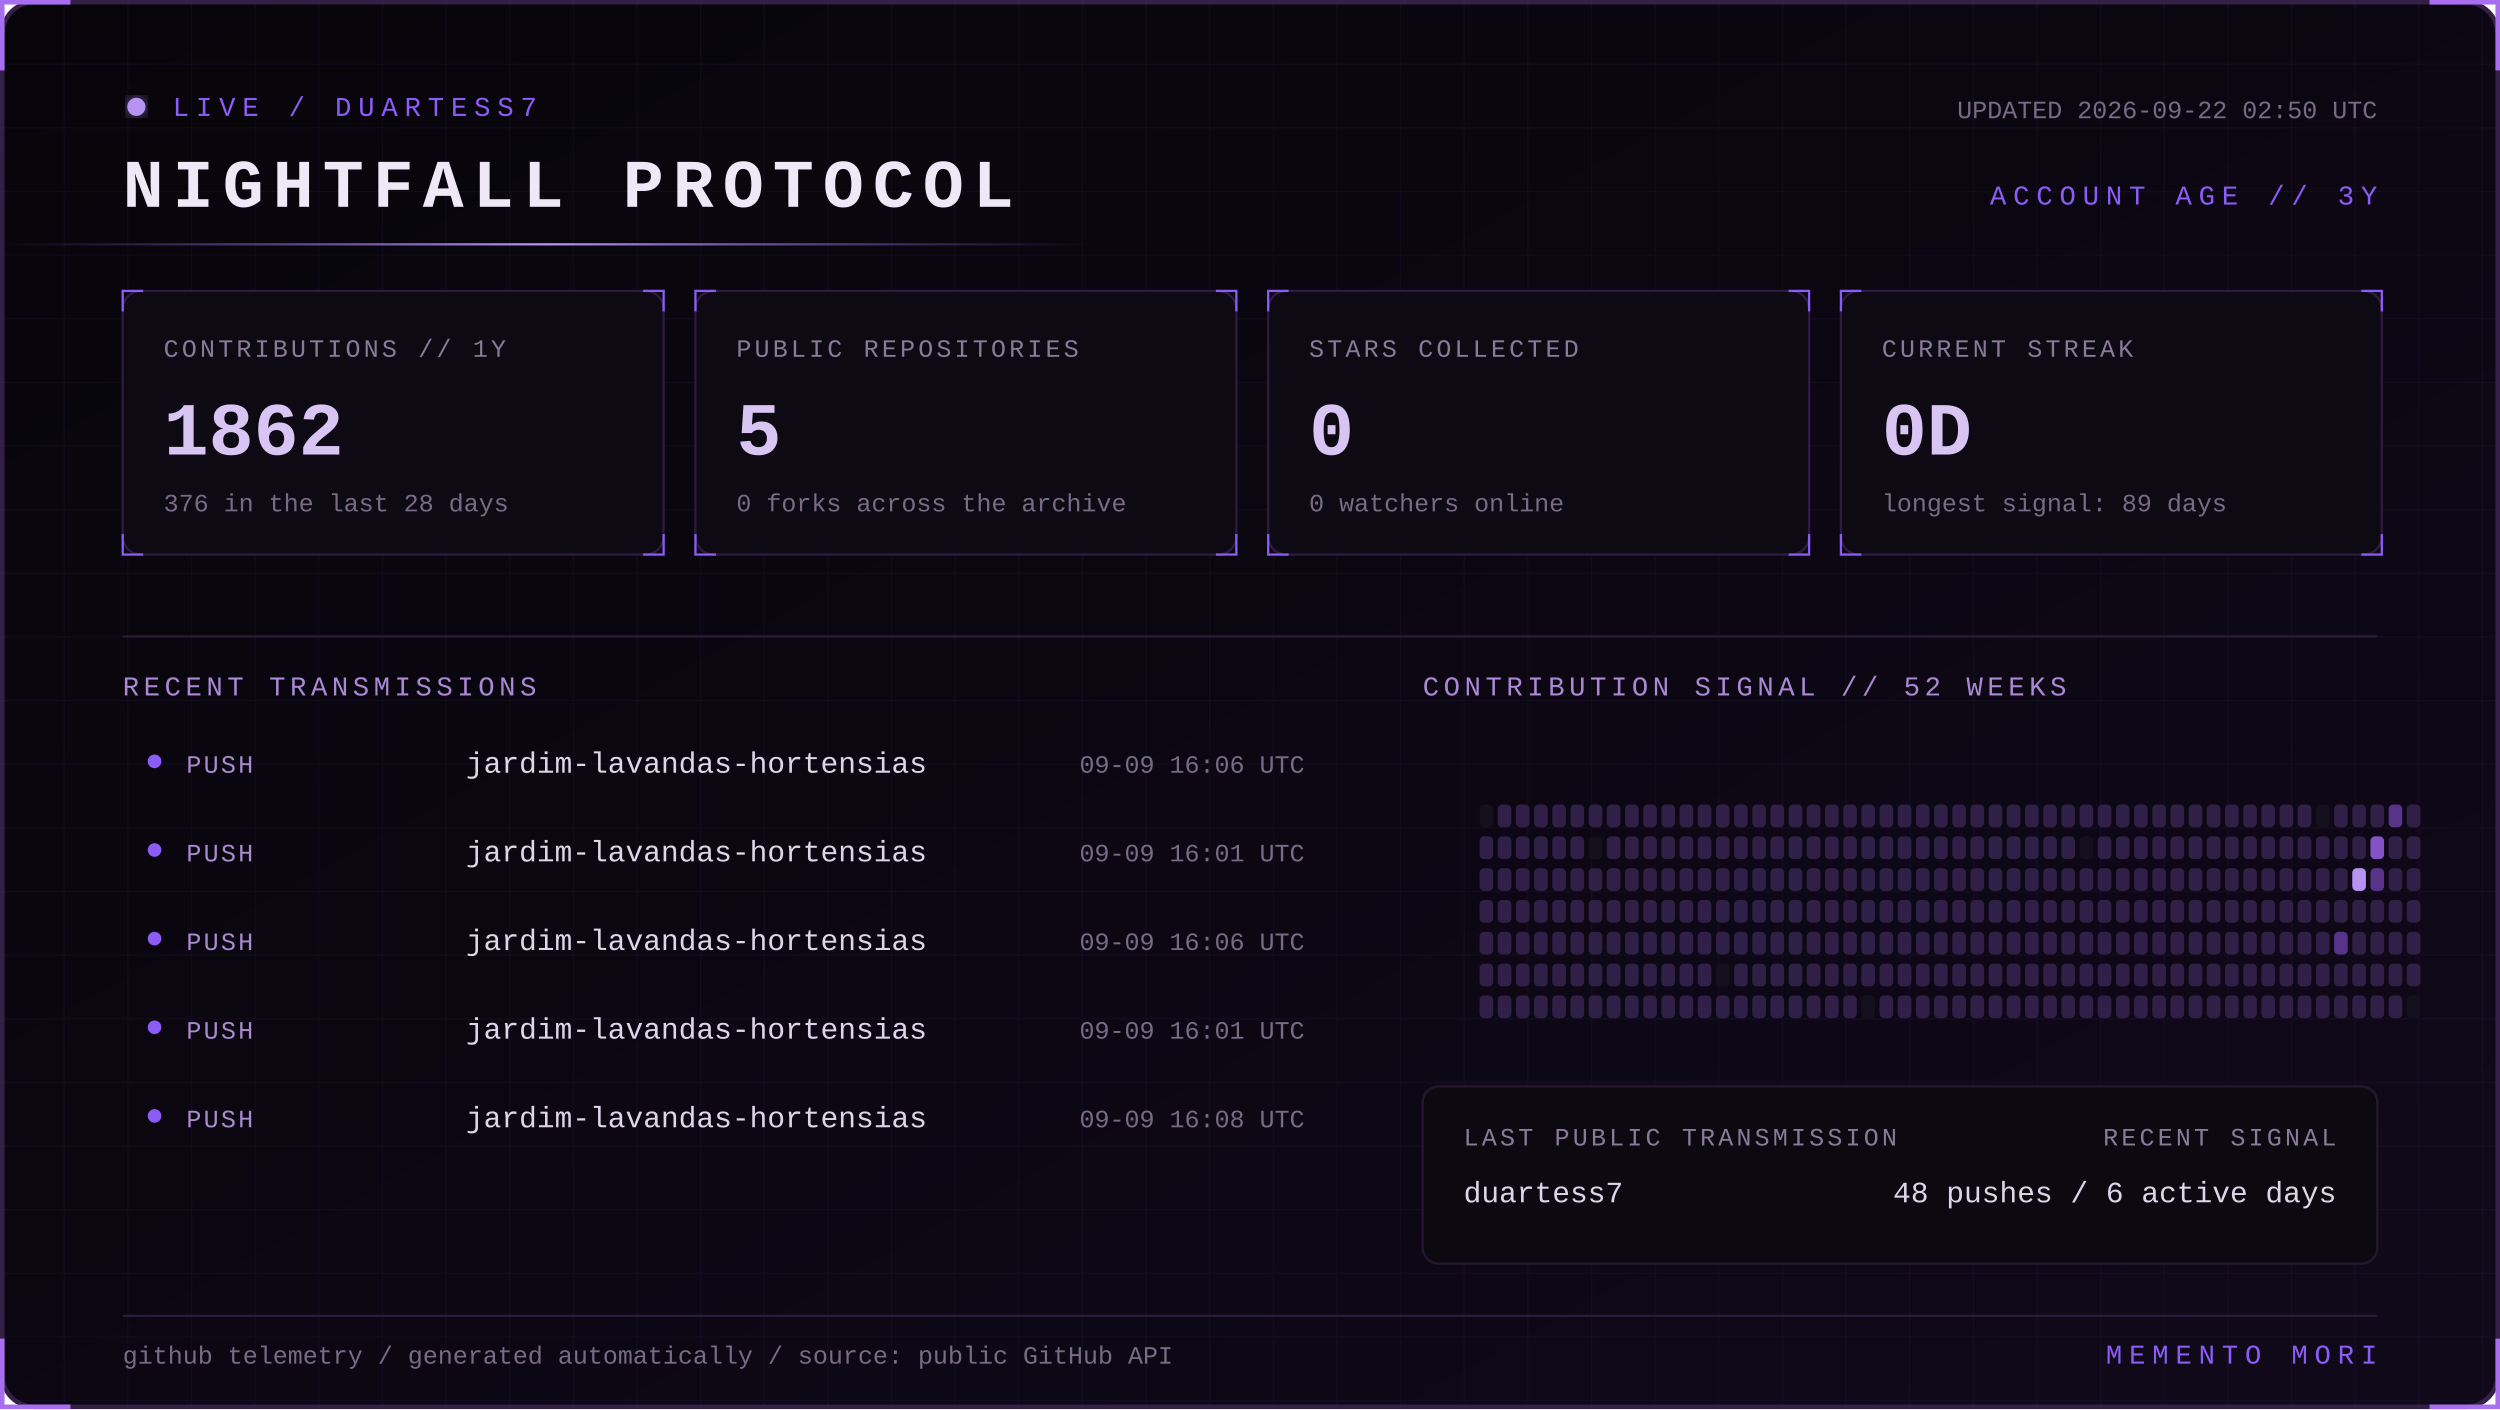
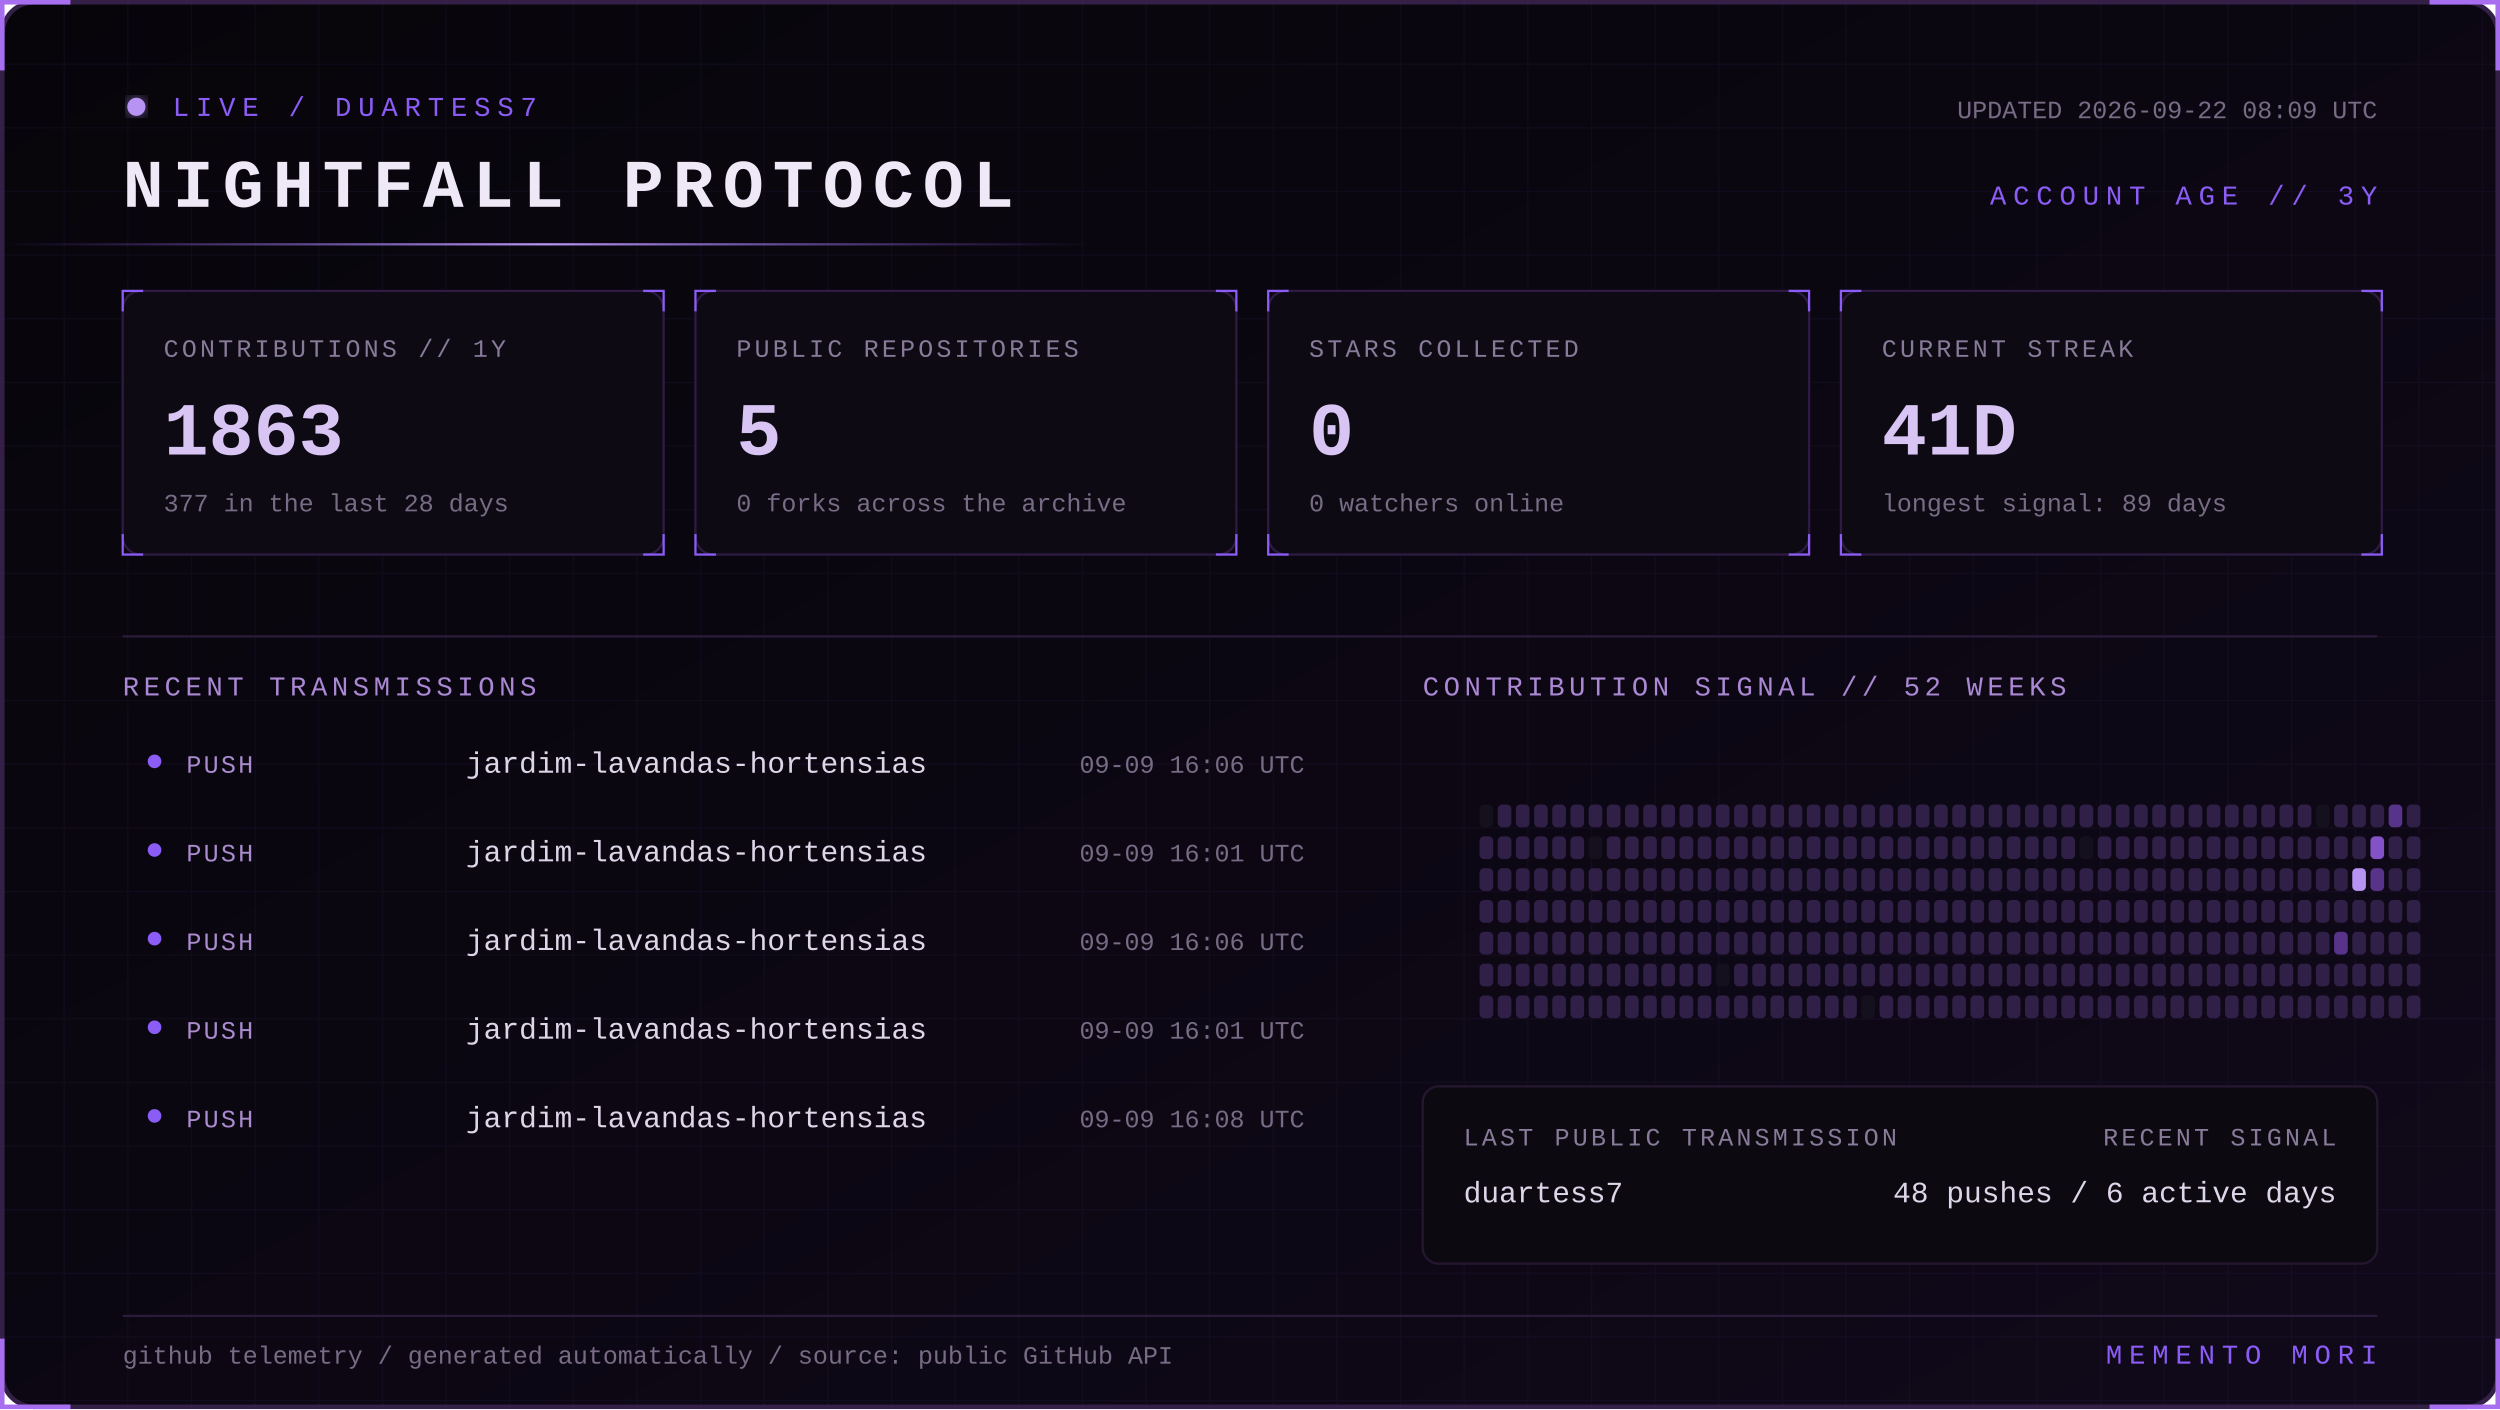
<svg xmlns="http://www.w3.org/2000/svg" width="1100" height="620" viewBox="0 0 1100 620" role="img" aria-labelledby="title desc">
  <defs>
    <linearGradient id="bg" x1="0" y1="0" x2="1" y2="1">
      <stop stop-color="#07050a" />
      <stop offset="1" stop-color="#10091a" />
    </linearGradient>
    <linearGradient id="beam">
      <stop stop-color="#8b5cf6" stop-opacity="0" />
      <stop offset=".5" stop-color="#b794f4" />
      <stop offset="1" stop-color="#8b5cf6" stop-opacity="0" />
    </linearGradient>
    <filter id="glow">
      <feGaussianBlur stdDeviation="4" result="b" />
      <feMerge>
        <feMergeNode in="b" />
        <feMergeNode in="SourceGraphic" />
      </feMerge>
    </filter>
    <pattern id="grid" width="28" height="28" patternUnits="userSpaceOnUse">
      <path d="M28 0H0V28" fill="none" stroke="#8b5cf6" stroke-opacity=".055" />
    </pattern>
    <style>
      text { font-family: Consolas, 'Courier New', monospace; }
      .kicker { fill:#8b5cf6; font-size:12px; letter-spacing:3px; }
      .title { fill:#eee8f7; font-size:30px; font-weight:700; letter-spacing:4px; }
      .label { fill:#887a99; font-size:11px; letter-spacing:1.4px; }
      .value { fill:#d8c5f4; font-size:33px; font-weight:700; }
      .detail,.pct { fill:#776b85; font-size:11px; }
      .section { fill:#aa88d4; font-size:12px; letter-spacing:2px; }
      .lang { fill:#ded5e8; font-size:13px; }
      .event { fill:#a98bce; font-size:11px; letter-spacing:1px; }
      .scan { animation:scan 5s linear infinite; }
      .blink { animation:blink 1.6s step-end infinite; }
      @keyframes scan { from { transform:translateX(-500px) } to { transform:translateX(1100px) } }
      @keyframes blink { 50% { opacity:.25 } }
    </style>
  </defs>
  <rect x="1" y="1" width="1098" height="618" rx="14" fill="url(#bg)" stroke="#342047" stroke-width="2" />
  <rect x="1" y="1" width="1098" height="618" rx="14" fill="url(#grid)" />
  <path d="M31 1H1v30 M1069 1h30v30 M1099 589v30h-30 M31 619H1v-30" stroke="#a76ff0" stroke-width="2" fill="none" />
  <g transform="translate(54 42)">
    <circle cx="6" cy="5" r="4" fill="#b794f4" filter="url(#glow)" class="blink" />
    <text x="22" y="9" class="kicker">LIVE / DUARTESS7</text>
    <text y="49" class="title">NIGHTFALL PROTOCOL</text>
-     <text x="992" y="10" text-anchor="end" class="detail">UPDATED 2026-09-22 02:50 UTC</text>
+     <text x="992" y="10" text-anchor="end" class="detail">UPDATED 2026-09-22 08:09 UTC</text>
    <text x="992" y="48" text-anchor="end" class="kicker">ACCOUNT AGE // 3Y</text>
  </g>
  <rect y="107" width="480" height="1" fill="url(#beam)" class="scan" />
  <g transform="translate(54 128)">
    <rect width="238" height="116" rx="8" fill="#0d0a13" stroke="#2d1b43" />
    <path d="M0 9V0h9 M229 0h9v9 M238 107v9h-9 M9 116H0v-9" stroke="#8b5cf6" fill="none" />
    <text x="18" y="29" class="label">CONTRIBUTIONS // 1Y</text>
-     <text x="18" y="72" class="value">1862</text>
-     <text x="18" y="97" class="detail">376 in the last 28 days</text>
+     <text x="18" y="72" class="value">1863</text>
+     <text x="18" y="97" class="detail">377 in the last 28 days</text>
  </g>
  <g transform="translate(306 128)">
    <rect width="238" height="116" rx="8" fill="#0d0a13" stroke="#2d1b43" />
    <path d="M0 9V0h9 M229 0h9v9 M238 107v9h-9 M9 116H0v-9" stroke="#8b5cf6" fill="none" />
    <text x="18" y="29" class="label">PUBLIC REPOSITORIES</text>
    <text x="18" y="72" class="value">5</text>
    <text x="18" y="97" class="detail">0 forks across the archive</text>
  </g>
  <g transform="translate(558 128)">
    <rect width="238" height="116" rx="8" fill="#0d0a13" stroke="#2d1b43" />
    <path d="M0 9V0h9 M229 0h9v9 M238 107v9h-9 M9 116H0v-9" stroke="#8b5cf6" fill="none" />
    <text x="18" y="29" class="label">STARS COLLECTED</text>
    <text x="18" y="72" class="value">0</text>
    <text x="18" y="97" class="detail">0 watchers online</text>
  </g>
  <g transform="translate(810 128)">
    <rect width="238" height="116" rx="8" fill="#0d0a13" stroke="#2d1b43" />
    <path d="M0 9V0h9 M229 0h9v9 M238 107v9h-9 M9 116H0v-9" stroke="#8b5cf6" fill="none" />
    <text x="18" y="29" class="label">CURRENT STREAK</text>
-     <text x="18" y="72" class="value">0D</text>
+     <text x="18" y="72" class="value">41D</text>
    <text x="18" y="97" class="detail">longest signal: 89 days</text>
  </g>
  <path d="M54 280H1046" stroke="#291b39" />
  <text x="54" y="306" class="section">RECENT TRANSMISSIONS</text>
  <text x="626" y="306" class="section">CONTRIBUTION SIGNAL // 52 WEEKS</text>
  <circle cx="68" cy="335" r="3" fill="#8b5cf6" />
  <text x="82" y="340" class="event">PUSH</text>
  <text x="205" y="340" class="lang">jardim-lavandas-hortensias</text>
  <text x="574" y="340" text-anchor="end" class="pct">09-09 16:06 UTC</text>
  <circle cx="68" cy="374" r="3" fill="#8b5cf6" />
  <text x="82" y="379" class="event">PUSH</text>
  <text x="205" y="379" class="lang">jardim-lavandas-hortensias</text>
  <text x="574" y="379" text-anchor="end" class="pct">09-09 16:01 UTC</text>
  <circle cx="68" cy="413" r="3" fill="#8b5cf6" />
  <text x="82" y="418" class="event">PUSH</text>
  <text x="205" y="418" class="lang">jardim-lavandas-hortensias</text>
  <text x="574" y="418" text-anchor="end" class="pct">09-09 16:06 UTC</text>
  <circle cx="68" cy="452" r="3" fill="#8b5cf6" />
  <text x="82" y="457" class="event">PUSH</text>
  <text x="205" y="457" class="lang">jardim-lavandas-hortensias</text>
  <text x="574" y="457" text-anchor="end" class="pct">09-09 16:01 UTC</text>
  <circle cx="68" cy="491" r="3" fill="#8b5cf6" />
  <text x="82" y="496" class="event">PUSH</text>
  <text x="205" y="496" class="lang">jardim-lavandas-hortensias</text>
  <text x="574" y="496" text-anchor="end" class="pct">09-09 16:08 UTC</text>
  <g>
    <rect x="651" y="354" width="6" height="10" rx="2" fill="#15101d" />
    <rect x="651" y="368" width="6" height="10" rx="2" fill="#302047" />
    <rect x="651" y="382" width="6" height="10" rx="2" fill="#302047" />
    <rect x="651" y="396" width="6" height="10" rx="2" fill="#302047" />
    <rect x="651" y="410" width="6" height="10" rx="2" fill="#302047" />
    <rect x="651" y="424" width="6" height="10" rx="2" fill="#302047" />
    <rect x="651" y="438" width="6" height="10" rx="2" fill="#302047" />
    <rect x="659" y="354" width="6" height="10" rx="2" fill="#302047" />
    <rect x="659" y="368" width="6" height="10" rx="2" fill="#302047" />
    <rect x="659" y="382" width="6" height="10" rx="2" fill="#302047" />
    <rect x="659" y="396" width="6" height="10" rx="2" fill="#302047" />
    <rect x="659" y="410" width="6" height="10" rx="2" fill="#302047" />
    <rect x="659" y="424" width="6" height="10" rx="2" fill="#302047" />
    <rect x="659" y="438" width="6" height="10" rx="2" fill="#302047" />
    <rect x="667" y="354" width="6" height="10" rx="2" fill="#302047" />
    <rect x="667" y="368" width="6" height="10" rx="2" fill="#302047" />
    <rect x="667" y="382" width="6" height="10" rx="2" fill="#302047" />
    <rect x="667" y="396" width="6" height="10" rx="2" fill="#302047" />
    <rect x="667" y="410" width="6" height="10" rx="2" fill="#302047" />
    <rect x="667" y="424" width="6" height="10" rx="2" fill="#302047" />
    <rect x="667" y="438" width="6" height="10" rx="2" fill="#302047" />
    <rect x="675" y="354" width="6" height="10" rx="2" fill="#302047" />
    <rect x="675" y="368" width="6" height="10" rx="2" fill="#302047" />
    <rect x="675" y="382" width="6" height="10" rx="2" fill="#302047" />
    <rect x="675" y="396" width="6" height="10" rx="2" fill="#302047" />
    <rect x="675" y="410" width="6" height="10" rx="2" fill="#302047" />
    <rect x="675" y="424" width="6" height="10" rx="2" fill="#302047" />
    <rect x="675" y="438" width="6" height="10" rx="2" fill="#302047" />
    <rect x="683" y="354" width="6" height="10" rx="2" fill="#302047" />
    <rect x="683" y="368" width="6" height="10" rx="2" fill="#302047" />
    <rect x="683" y="382" width="6" height="10" rx="2" fill="#302047" />
    <rect x="683" y="396" width="6" height="10" rx="2" fill="#302047" />
    <rect x="683" y="410" width="6" height="10" rx="2" fill="#302047" />
    <rect x="683" y="424" width="6" height="10" rx="2" fill="#302047" />
    <rect x="683" y="438" width="6" height="10" rx="2" fill="#302047" />
    <rect x="691" y="354" width="6" height="10" rx="2" fill="#302047" />
    <rect x="691" y="368" width="6" height="10" rx="2" fill="#302047" />
    <rect x="691" y="382" width="6" height="10" rx="2" fill="#302047" />
    <rect x="691" y="396" width="6" height="10" rx="2" fill="#302047" />
    <rect x="691" y="410" width="6" height="10" rx="2" fill="#302047" />
    <rect x="691" y="424" width="6" height="10" rx="2" fill="#302047" />
    <rect x="691" y="438" width="6" height="10" rx="2" fill="#302047" />
    <rect x="699" y="354" width="6" height="10" rx="2" fill="#302047" />
    <rect x="699" y="368" width="6" height="10" rx="2" fill="#15101d" />
    <rect x="699" y="382" width="6" height="10" rx="2" fill="#302047" />
    <rect x="699" y="396" width="6" height="10" rx="2" fill="#302047" />
    <rect x="699" y="410" width="6" height="10" rx="2" fill="#302047" />
    <rect x="699" y="424" width="6" height="10" rx="2" fill="#302047" />
    <rect x="699" y="438" width="6" height="10" rx="2" fill="#302047" />
    <rect x="707" y="354" width="6" height="10" rx="2" fill="#302047" />
    <rect x="707" y="368" width="6" height="10" rx="2" fill="#302047" />
    <rect x="707" y="382" width="6" height="10" rx="2" fill="#302047" />
    <rect x="707" y="396" width="6" height="10" rx="2" fill="#302047" />
    <rect x="707" y="410" width="6" height="10" rx="2" fill="#302047" />
    <rect x="707" y="424" width="6" height="10" rx="2" fill="#302047" />
    <rect x="707" y="438" width="6" height="10" rx="2" fill="#302047" />
    <rect x="715" y="354" width="6" height="10" rx="2" fill="#302047" />
    <rect x="715" y="368" width="6" height="10" rx="2" fill="#302047" />
    <rect x="715" y="382" width="6" height="10" rx="2" fill="#302047" />
    <rect x="715" y="396" width="6" height="10" rx="2" fill="#302047" />
    <rect x="715" y="410" width="6" height="10" rx="2" fill="#302047" />
    <rect x="715" y="424" width="6" height="10" rx="2" fill="#302047" />
    <rect x="715" y="438" width="6" height="10" rx="2" fill="#302047" />
    <rect x="723" y="354" width="6" height="10" rx="2" fill="#302047" />
    <rect x="723" y="368" width="6" height="10" rx="2" fill="#302047" />
    <rect x="723" y="382" width="6" height="10" rx="2" fill="#302047" />
    <rect x="723" y="396" width="6" height="10" rx="2" fill="#302047" />
    <rect x="723" y="410" width="6" height="10" rx="2" fill="#302047" />
    <rect x="723" y="424" width="6" height="10" rx="2" fill="#302047" />
    <rect x="723" y="438" width="6" height="10" rx="2" fill="#302047" />
    <rect x="731" y="354" width="6" height="10" rx="2" fill="#302047" />
    <rect x="731" y="368" width="6" height="10" rx="2" fill="#302047" />
    <rect x="731" y="382" width="6" height="10" rx="2" fill="#302047" />
    <rect x="731" y="396" width="6" height="10" rx="2" fill="#302047" />
    <rect x="731" y="410" width="6" height="10" rx="2" fill="#302047" />
    <rect x="731" y="424" width="6" height="10" rx="2" fill="#302047" />
    <rect x="731" y="438" width="6" height="10" rx="2" fill="#302047" />
    <rect x="739" y="354" width="6" height="10" rx="2" fill="#302047" />
    <rect x="739" y="368" width="6" height="10" rx="2" fill="#302047" />
    <rect x="739" y="382" width="6" height="10" rx="2" fill="#302047" />
    <rect x="739" y="396" width="6" height="10" rx="2" fill="#302047" />
    <rect x="739" y="410" width="6" height="10" rx="2" fill="#302047" />
    <rect x="739" y="424" width="6" height="10" rx="2" fill="#302047" />
    <rect x="739" y="438" width="6" height="10" rx="2" fill="#302047" />
    <rect x="747" y="354" width="6" height="10" rx="2" fill="#302047" />
    <rect x="747" y="368" width="6" height="10" rx="2" fill="#302047" />
    <rect x="747" y="382" width="6" height="10" rx="2" fill="#302047" />
    <rect x="747" y="396" width="6" height="10" rx="2" fill="#302047" />
    <rect x="747" y="410" width="6" height="10" rx="2" fill="#302047" />
    <rect x="747" y="424" width="6" height="10" rx="2" fill="#302047" />
    <rect x="747" y="438" width="6" height="10" rx="2" fill="#302047" />
    <rect x="755" y="354" width="6" height="10" rx="2" fill="#302047" />
    <rect x="755" y="368" width="6" height="10" rx="2" fill="#302047" />
    <rect x="755" y="382" width="6" height="10" rx="2" fill="#302047" />
    <rect x="755" y="396" width="6" height="10" rx="2" fill="#302047" />
    <rect x="755" y="410" width="6" height="10" rx="2" fill="#302047" />
    <rect x="755" y="424" width="6" height="10" rx="2" fill="#15101d" />
    <rect x="755" y="438" width="6" height="10" rx="2" fill="#302047" />
    <rect x="763" y="354" width="6" height="10" rx="2" fill="#302047" />
    <rect x="763" y="368" width="6" height="10" rx="2" fill="#302047" />
    <rect x="763" y="382" width="6" height="10" rx="2" fill="#302047" />
    <rect x="763" y="396" width="6" height="10" rx="2" fill="#302047" />
    <rect x="763" y="410" width="6" height="10" rx="2" fill="#302047" />
    <rect x="763" y="424" width="6" height="10" rx="2" fill="#302047" />
    <rect x="763" y="438" width="6" height="10" rx="2" fill="#302047" />
    <rect x="771" y="354" width="6" height="10" rx="2" fill="#302047" />
    <rect x="771" y="368" width="6" height="10" rx="2" fill="#302047" />
    <rect x="771" y="382" width="6" height="10" rx="2" fill="#302047" />
    <rect x="771" y="396" width="6" height="10" rx="2" fill="#302047" />
    <rect x="771" y="410" width="6" height="10" rx="2" fill="#302047" />
    <rect x="771" y="424" width="6" height="10" rx="2" fill="#302047" />
    <rect x="771" y="438" width="6" height="10" rx="2" fill="#302047" />
    <rect x="779" y="354" width="6" height="10" rx="2" fill="#302047" />
    <rect x="779" y="368" width="6" height="10" rx="2" fill="#302047" />
    <rect x="779" y="382" width="6" height="10" rx="2" fill="#302047" />
    <rect x="779" y="396" width="6" height="10" rx="2" fill="#302047" />
    <rect x="779" y="410" width="6" height="10" rx="2" fill="#302047" />
    <rect x="779" y="424" width="6" height="10" rx="2" fill="#302047" />
    <rect x="779" y="438" width="6" height="10" rx="2" fill="#302047" />
    <rect x="787" y="354" width="6" height="10" rx="2" fill="#302047" />
    <rect x="787" y="368" width="6" height="10" rx="2" fill="#302047" />
    <rect x="787" y="382" width="6" height="10" rx="2" fill="#302047" />
    <rect x="787" y="396" width="6" height="10" rx="2" fill="#302047" />
    <rect x="787" y="410" width="6" height="10" rx="2" fill="#302047" />
    <rect x="787" y="424" width="6" height="10" rx="2" fill="#302047" />
    <rect x="787" y="438" width="6" height="10" rx="2" fill="#302047" />
    <rect x="795" y="354" width="6" height="10" rx="2" fill="#302047" />
    <rect x="795" y="368" width="6" height="10" rx="2" fill="#302047" />
    <rect x="795" y="382" width="6" height="10" rx="2" fill="#302047" />
    <rect x="795" y="396" width="6" height="10" rx="2" fill="#302047" />
    <rect x="795" y="410" width="6" height="10" rx="2" fill="#302047" />
    <rect x="795" y="424" width="6" height="10" rx="2" fill="#302047" />
    <rect x="795" y="438" width="6" height="10" rx="2" fill="#302047" />
    <rect x="803" y="354" width="6" height="10" rx="2" fill="#302047" />
    <rect x="803" y="368" width="6" height="10" rx="2" fill="#302047" />
    <rect x="803" y="382" width="6" height="10" rx="2" fill="#302047" />
    <rect x="803" y="396" width="6" height="10" rx="2" fill="#302047" />
    <rect x="803" y="410" width="6" height="10" rx="2" fill="#302047" />
    <rect x="803" y="424" width="6" height="10" rx="2" fill="#302047" />
    <rect x="803" y="438" width="6" height="10" rx="2" fill="#302047" />
    <rect x="811" y="354" width="6" height="10" rx="2" fill="#302047" />
    <rect x="811" y="368" width="6" height="10" rx="2" fill="#302047" />
    <rect x="811" y="382" width="6" height="10" rx="2" fill="#302047" />
    <rect x="811" y="396" width="6" height="10" rx="2" fill="#302047" />
    <rect x="811" y="410" width="6" height="10" rx="2" fill="#302047" />
    <rect x="811" y="424" width="6" height="10" rx="2" fill="#302047" />
    <rect x="811" y="438" width="6" height="10" rx="2" fill="#302047" />
    <rect x="819" y="354" width="6" height="10" rx="2" fill="#302047" />
    <rect x="819" y="368" width="6" height="10" rx="2" fill="#302047" />
    <rect x="819" y="382" width="6" height="10" rx="2" fill="#302047" />
    <rect x="819" y="396" width="6" height="10" rx="2" fill="#302047" />
    <rect x="819" y="410" width="6" height="10" rx="2" fill="#302047" />
    <rect x="819" y="424" width="6" height="10" rx="2" fill="#302047" />
    <rect x="819" y="438" width="6" height="10" rx="2" fill="#15101d" />
    <rect x="827" y="354" width="6" height="10" rx="2" fill="#302047" />
    <rect x="827" y="368" width="6" height="10" rx="2" fill="#302047" />
    <rect x="827" y="382" width="6" height="10" rx="2" fill="#302047" />
    <rect x="827" y="396" width="6" height="10" rx="2" fill="#302047" />
    <rect x="827" y="410" width="6" height="10" rx="2" fill="#302047" />
    <rect x="827" y="424" width="6" height="10" rx="2" fill="#302047" />
    <rect x="827" y="438" width="6" height="10" rx="2" fill="#302047" />
    <rect x="835" y="354" width="6" height="10" rx="2" fill="#302047" />
    <rect x="835" y="368" width="6" height="10" rx="2" fill="#302047" />
    <rect x="835" y="382" width="6" height="10" rx="2" fill="#302047" />
    <rect x="835" y="396" width="6" height="10" rx="2" fill="#302047" />
    <rect x="835" y="410" width="6" height="10" rx="2" fill="#302047" />
    <rect x="835" y="424" width="6" height="10" rx="2" fill="#302047" />
    <rect x="835" y="438" width="6" height="10" rx="2" fill="#302047" />
    <rect x="843" y="354" width="6" height="10" rx="2" fill="#302047" />
    <rect x="843" y="368" width="6" height="10" rx="2" fill="#302047" />
    <rect x="843" y="382" width="6" height="10" rx="2" fill="#302047" />
    <rect x="843" y="396" width="6" height="10" rx="2" fill="#302047" />
    <rect x="843" y="410" width="6" height="10" rx="2" fill="#302047" />
    <rect x="843" y="424" width="6" height="10" rx="2" fill="#302047" />
    <rect x="843" y="438" width="6" height="10" rx="2" fill="#302047" />
    <rect x="851" y="354" width="6" height="10" rx="2" fill="#302047" />
    <rect x="851" y="368" width="6" height="10" rx="2" fill="#302047" />
    <rect x="851" y="382" width="6" height="10" rx="2" fill="#302047" />
    <rect x="851" y="396" width="6" height="10" rx="2" fill="#302047" />
    <rect x="851" y="410" width="6" height="10" rx="2" fill="#302047" />
    <rect x="851" y="424" width="6" height="10" rx="2" fill="#302047" />
    <rect x="851" y="438" width="6" height="10" rx="2" fill="#302047" />
    <rect x="859" y="354" width="6" height="10" rx="2" fill="#302047" />
    <rect x="859" y="368" width="6" height="10" rx="2" fill="#302047" />
    <rect x="859" y="382" width="6" height="10" rx="2" fill="#302047" />
    <rect x="859" y="396" width="6" height="10" rx="2" fill="#302047" />
    <rect x="859" y="410" width="6" height="10" rx="2" fill="#302047" />
    <rect x="859" y="424" width="6" height="10" rx="2" fill="#302047" />
    <rect x="859" y="438" width="6" height="10" rx="2" fill="#302047" />
    <rect x="867" y="354" width="6" height="10" rx="2" fill="#302047" />
    <rect x="867" y="368" width="6" height="10" rx="2" fill="#302047" />
    <rect x="867" y="382" width="6" height="10" rx="2" fill="#302047" />
    <rect x="867" y="396" width="6" height="10" rx="2" fill="#302047" />
    <rect x="867" y="410" width="6" height="10" rx="2" fill="#302047" />
    <rect x="867" y="424" width="6" height="10" rx="2" fill="#302047" />
    <rect x="867" y="438" width="6" height="10" rx="2" fill="#302047" />
    <rect x="875" y="354" width="6" height="10" rx="2" fill="#302047" />
    <rect x="875" y="368" width="6" height="10" rx="2" fill="#302047" />
    <rect x="875" y="382" width="6" height="10" rx="2" fill="#302047" />
    <rect x="875" y="396" width="6" height="10" rx="2" fill="#302047" />
    <rect x="875" y="410" width="6" height="10" rx="2" fill="#302047" />
    <rect x="875" y="424" width="6" height="10" rx="2" fill="#302047" />
    <rect x="875" y="438" width="6" height="10" rx="2" fill="#302047" />
    <rect x="883" y="354" width="6" height="10" rx="2" fill="#302047" />
    <rect x="883" y="368" width="6" height="10" rx="2" fill="#302047" />
    <rect x="883" y="382" width="6" height="10" rx="2" fill="#302047" />
    <rect x="883" y="396" width="6" height="10" rx="2" fill="#302047" />
    <rect x="883" y="410" width="6" height="10" rx="2" fill="#302047" />
    <rect x="883" y="424" width="6" height="10" rx="2" fill="#302047" />
    <rect x="883" y="438" width="6" height="10" rx="2" fill="#302047" />
    <rect x="891" y="354" width="6" height="10" rx="2" fill="#302047" />
    <rect x="891" y="368" width="6" height="10" rx="2" fill="#302047" />
    <rect x="891" y="382" width="6" height="10" rx="2" fill="#302047" />
    <rect x="891" y="396" width="6" height="10" rx="2" fill="#302047" />
    <rect x="891" y="410" width="6" height="10" rx="2" fill="#302047" />
    <rect x="891" y="424" width="6" height="10" rx="2" fill="#302047" />
    <rect x="891" y="438" width="6" height="10" rx="2" fill="#302047" />
    <rect x="899" y="354" width="6" height="10" rx="2" fill="#302047" />
    <rect x="899" y="368" width="6" height="10" rx="2" fill="#302047" />
    <rect x="899" y="382" width="6" height="10" rx="2" fill="#302047" />
    <rect x="899" y="396" width="6" height="10" rx="2" fill="#302047" />
    <rect x="899" y="410" width="6" height="10" rx="2" fill="#302047" />
    <rect x="899" y="424" width="6" height="10" rx="2" fill="#302047" />
    <rect x="899" y="438" width="6" height="10" rx="2" fill="#302047" />
    <rect x="907" y="354" width="6" height="10" rx="2" fill="#302047" />
    <rect x="907" y="368" width="6" height="10" rx="2" fill="#302047" />
    <rect x="907" y="382" width="6" height="10" rx="2" fill="#302047" />
    <rect x="907" y="396" width="6" height="10" rx="2" fill="#302047" />
    <rect x="907" y="410" width="6" height="10" rx="2" fill="#302047" />
    <rect x="907" y="424" width="6" height="10" rx="2" fill="#302047" />
    <rect x="907" y="438" width="6" height="10" rx="2" fill="#302047" />
    <rect x="915" y="354" width="6" height="10" rx="2" fill="#302047" />
    <rect x="915" y="368" width="6" height="10" rx="2" fill="#15101d" />
    <rect x="915" y="382" width="6" height="10" rx="2" fill="#302047" />
    <rect x="915" y="396" width="6" height="10" rx="2" fill="#302047" />
    <rect x="915" y="410" width="6" height="10" rx="2" fill="#302047" />
    <rect x="915" y="424" width="6" height="10" rx="2" fill="#302047" />
    <rect x="915" y="438" width="6" height="10" rx="2" fill="#302047" />
    <rect x="923" y="354" width="6" height="10" rx="2" fill="#302047" />
    <rect x="923" y="368" width="6" height="10" rx="2" fill="#302047" />
    <rect x="923" y="382" width="6" height="10" rx="2" fill="#302047" />
    <rect x="923" y="396" width="6" height="10" rx="2" fill="#302047" />
    <rect x="923" y="410" width="6" height="10" rx="2" fill="#302047" />
    <rect x="923" y="424" width="6" height="10" rx="2" fill="#302047" />
    <rect x="923" y="438" width="6" height="10" rx="2" fill="#302047" />
    <rect x="931" y="354" width="6" height="10" rx="2" fill="#302047" />
    <rect x="931" y="368" width="6" height="10" rx="2" fill="#302047" />
    <rect x="931" y="382" width="6" height="10" rx="2" fill="#302047" />
    <rect x="931" y="396" width="6" height="10" rx="2" fill="#302047" />
    <rect x="931" y="410" width="6" height="10" rx="2" fill="#302047" />
    <rect x="931" y="424" width="6" height="10" rx="2" fill="#302047" />
    <rect x="931" y="438" width="6" height="10" rx="2" fill="#302047" />
    <rect x="939" y="354" width="6" height="10" rx="2" fill="#302047" />
    <rect x="939" y="368" width="6" height="10" rx="2" fill="#302047" />
    <rect x="939" y="382" width="6" height="10" rx="2" fill="#302047" />
    <rect x="939" y="396" width="6" height="10" rx="2" fill="#302047" />
    <rect x="939" y="410" width="6" height="10" rx="2" fill="#302047" />
    <rect x="939" y="424" width="6" height="10" rx="2" fill="#302047" />
    <rect x="939" y="438" width="6" height="10" rx="2" fill="#302047" />
    <rect x="947" y="354" width="6" height="10" rx="2" fill="#302047" />
    <rect x="947" y="368" width="6" height="10" rx="2" fill="#302047" />
    <rect x="947" y="382" width="6" height="10" rx="2" fill="#302047" />
    <rect x="947" y="396" width="6" height="10" rx="2" fill="#302047" />
    <rect x="947" y="410" width="6" height="10" rx="2" fill="#302047" />
    <rect x="947" y="424" width="6" height="10" rx="2" fill="#302047" />
    <rect x="947" y="438" width="6" height="10" rx="2" fill="#302047" />
    <rect x="955" y="354" width="6" height="10" rx="2" fill="#302047" />
    <rect x="955" y="368" width="6" height="10" rx="2" fill="#302047" />
    <rect x="955" y="382" width="6" height="10" rx="2" fill="#302047" />
    <rect x="955" y="396" width="6" height="10" rx="2" fill="#302047" />
    <rect x="955" y="410" width="6" height="10" rx="2" fill="#302047" />
    <rect x="955" y="424" width="6" height="10" rx="2" fill="#302047" />
    <rect x="955" y="438" width="6" height="10" rx="2" fill="#302047" />
    <rect x="963" y="354" width="6" height="10" rx="2" fill="#302047" />
    <rect x="963" y="368" width="6" height="10" rx="2" fill="#302047" />
    <rect x="963" y="382" width="6" height="10" rx="2" fill="#302047" />
    <rect x="963" y="396" width="6" height="10" rx="2" fill="#302047" />
    <rect x="963" y="410" width="6" height="10" rx="2" fill="#302047" />
    <rect x="963" y="424" width="6" height="10" rx="2" fill="#302047" />
    <rect x="963" y="438" width="6" height="10" rx="2" fill="#302047" />
    <rect x="971" y="354" width="6" height="10" rx="2" fill="#302047" />
    <rect x="971" y="368" width="6" height="10" rx="2" fill="#302047" />
    <rect x="971" y="382" width="6" height="10" rx="2" fill="#302047" />
    <rect x="971" y="396" width="6" height="10" rx="2" fill="#302047" />
    <rect x="971" y="410" width="6" height="10" rx="2" fill="#302047" />
    <rect x="971" y="424" width="6" height="10" rx="2" fill="#302047" />
    <rect x="971" y="438" width="6" height="10" rx="2" fill="#302047" />
    <rect x="979" y="354" width="6" height="10" rx="2" fill="#302047" />
    <rect x="979" y="368" width="6" height="10" rx="2" fill="#302047" />
    <rect x="979" y="382" width="6" height="10" rx="2" fill="#302047" />
    <rect x="979" y="396" width="6" height="10" rx="2" fill="#302047" />
    <rect x="979" y="410" width="6" height="10" rx="2" fill="#302047" />
    <rect x="979" y="424" width="6" height="10" rx="2" fill="#302047" />
    <rect x="979" y="438" width="6" height="10" rx="2" fill="#302047" />
    <rect x="987" y="354" width="6" height="10" rx="2" fill="#302047" />
    <rect x="987" y="368" width="6" height="10" rx="2" fill="#302047" />
    <rect x="987" y="382" width="6" height="10" rx="2" fill="#302047" />
    <rect x="987" y="396" width="6" height="10" rx="2" fill="#302047" />
    <rect x="987" y="410" width="6" height="10" rx="2" fill="#302047" />
    <rect x="987" y="424" width="6" height="10" rx="2" fill="#302047" />
    <rect x="987" y="438" width="6" height="10" rx="2" fill="#302047" />
    <rect x="995" y="354" width="6" height="10" rx="2" fill="#302047" />
    <rect x="995" y="368" width="6" height="10" rx="2" fill="#302047" />
    <rect x="995" y="382" width="6" height="10" rx="2" fill="#302047" />
    <rect x="995" y="396" width="6" height="10" rx="2" fill="#302047" />
    <rect x="995" y="410" width="6" height="10" rx="2" fill="#302047" />
    <rect x="995" y="424" width="6" height="10" rx="2" fill="#302047" />
    <rect x="995" y="438" width="6" height="10" rx="2" fill="#302047" />
    <rect x="1003" y="354" width="6" height="10" rx="2" fill="#302047" />
    <rect x="1003" y="368" width="6" height="10" rx="2" fill="#302047" />
    <rect x="1003" y="382" width="6" height="10" rx="2" fill="#302047" />
    <rect x="1003" y="396" width="6" height="10" rx="2" fill="#302047" />
    <rect x="1003" y="410" width="6" height="10" rx="2" fill="#302047" />
    <rect x="1003" y="424" width="6" height="10" rx="2" fill="#302047" />
    <rect x="1003" y="438" width="6" height="10" rx="2" fill="#302047" />
    <rect x="1011" y="354" width="6" height="10" rx="2" fill="#302047" />
    <rect x="1011" y="368" width="6" height="10" rx="2" fill="#302047" />
    <rect x="1011" y="382" width="6" height="10" rx="2" fill="#302047" />
    <rect x="1011" y="396" width="6" height="10" rx="2" fill="#302047" />
    <rect x="1011" y="410" width="6" height="10" rx="2" fill="#302047" />
    <rect x="1011" y="424" width="6" height="10" rx="2" fill="#302047" />
    <rect x="1011" y="438" width="6" height="10" rx="2" fill="#302047" />
    <rect x="1019" y="354" width="6" height="10" rx="2" fill="#15101d" />
    <rect x="1019" y="368" width="6" height="10" rx="2" fill="#302047" />
    <rect x="1019" y="382" width="6" height="10" rx="2" fill="#302047" />
    <rect x="1019" y="396" width="6" height="10" rx="2" fill="#302047" />
    <rect x="1019" y="410" width="6" height="10" rx="2" fill="#302047" />
    <rect x="1019" y="424" width="6" height="10" rx="2" fill="#302047" />
    <rect x="1019" y="438" width="6" height="10" rx="2" fill="#302047" />
    <rect x="1027" y="354" width="6" height="10" rx="2" fill="#302047" />
    <rect x="1027" y="368" width="6" height="10" rx="2" fill="#302047" />
    <rect x="1027" y="382" width="6" height="10" rx="2" fill="#302047" />
    <rect x="1027" y="396" width="6" height="10" rx="2" fill="#302047" />
    <rect x="1027" y="410" width="6" height="10" rx="2" fill="#57338a" />
    <rect x="1027" y="424" width="6" height="10" rx="2" fill="#302047" />
    <rect x="1027" y="438" width="6" height="10" rx="2" fill="#302047" />
    <rect x="1035" y="354" width="6" height="10" rx="2" fill="#302047" />
    <rect x="1035" y="368" width="6" height="10" rx="2" fill="#302047" />
    <rect x="1035" y="382" width="6" height="10" rx="2" fill="#b794f4" />
    <rect x="1035" y="396" width="6" height="10" rx="2" fill="#302047" />
    <rect x="1035" y="410" width="6" height="10" rx="2" fill="#302047" />
    <rect x="1035" y="424" width="6" height="10" rx="2" fill="#302047" />
    <rect x="1035" y="438" width="6" height="10" rx="2" fill="#302047" />
    <rect x="1043" y="354" width="6" height="10" rx="2" fill="#302047" />
    <rect x="1043" y="368" width="6" height="10" rx="2" fill="#8452c7" />
    <rect x="1043" y="382" width="6" height="10" rx="2" fill="#57338a" />
    <rect x="1043" y="396" width="6" height="10" rx="2" fill="#302047" />
    <rect x="1043" y="410" width="6" height="10" rx="2" fill="#302047" />
    <rect x="1043" y="424" width="6" height="10" rx="2" fill="#302047" />
    <rect x="1043" y="438" width="6" height="10" rx="2" fill="#302047" />
    <rect x="1051" y="354" width="6" height="10" rx="2" fill="#57338a" />
    <rect x="1051" y="368" width="6" height="10" rx="2" fill="#302047" />
    <rect x="1051" y="382" width="6" height="10" rx="2" fill="#302047" />
    <rect x="1051" y="396" width="6" height="10" rx="2" fill="#302047" />
    <rect x="1051" y="410" width="6" height="10" rx="2" fill="#302047" />
    <rect x="1051" y="424" width="6" height="10" rx="2" fill="#302047" />
    <rect x="1051" y="438" width="6" height="10" rx="2" fill="#302047" />
    <rect x="1059" y="354" width="6" height="10" rx="2" fill="#302047" />
    <rect x="1059" y="368" width="6" height="10" rx="2" fill="#302047" />
    <rect x="1059" y="382" width="6" height="10" rx="2" fill="#302047" />
    <rect x="1059" y="396" width="6" height="10" rx="2" fill="#302047" />
    <rect x="1059" y="410" width="6" height="10" rx="2" fill="#302047" />
    <rect x="1059" y="424" width="6" height="10" rx="2" fill="#302047" />
-     <rect x="1059" y="438" width="6" height="10" rx="2" fill="#15101d" />
+     <rect x="1059" y="438" width="6" height="10" rx="2" fill="#302047" />
  </g>
  <g transform="translate(626 478)">
    <rect width="420" height="78" rx="7" fill="#0c0911" stroke="#24172f" />
    <text x="18" y="26" class="label">LAST PUBLIC TRANSMISSION</text>
    <text x="18" y="51" class="lang">duartess7</text>
    <text x="402" y="26" text-anchor="end" class="label">RECENT SIGNAL</text>
    <text x="402" y="51" text-anchor="end" class="lang">48 pushes / 6 active days</text>
  </g>
  <path d="M54 579H1046" stroke="#291b39" />
  <text x="54" y="600" class="detail">github telemetry / generated automatically / source: public GitHub API</text>
  <text x="1046" y="600" text-anchor="end" class="kicker">MEMENTO MORI</text>
</svg>
